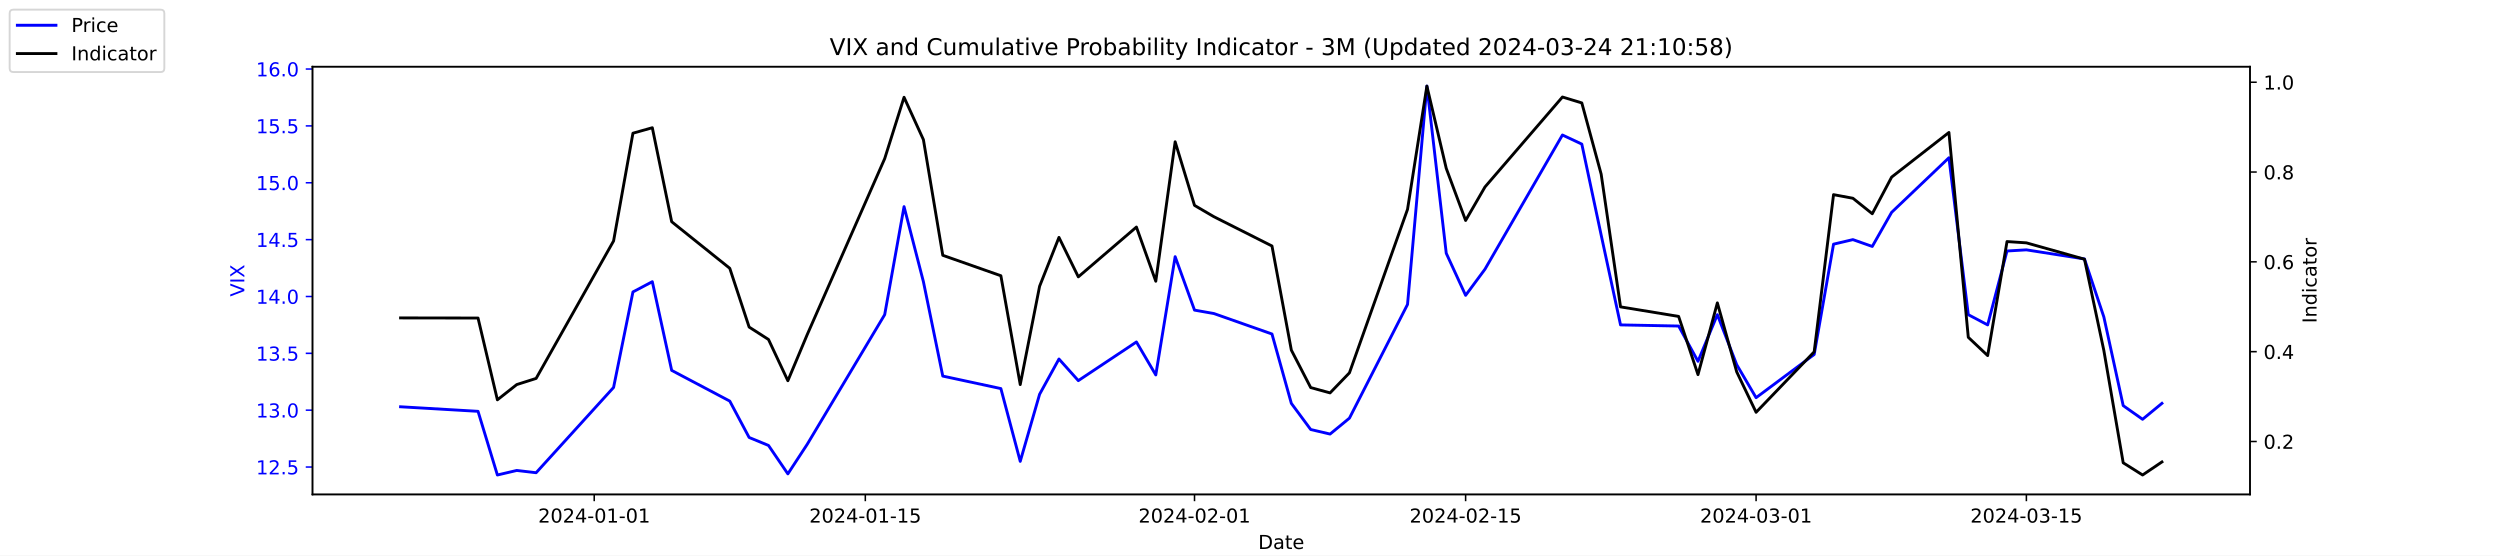
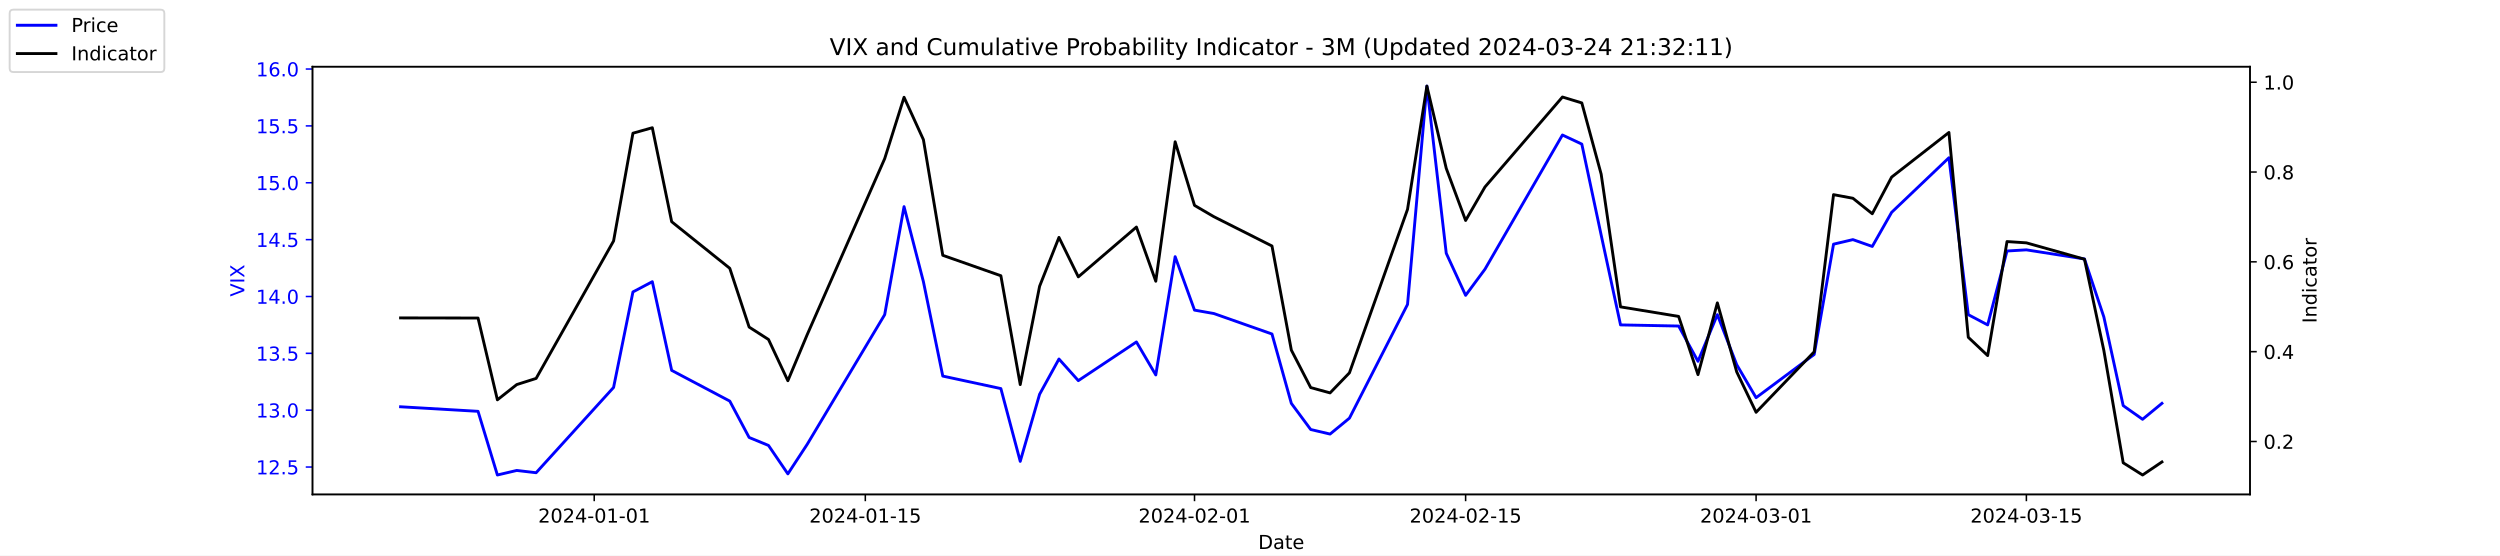
<svg xmlns="http://www.w3.org/2000/svg" xmlns:xlink="http://www.w3.org/1999/xlink" width="1296pt" height="288pt" viewBox="0 0 1296 288" version="1.1">
  <defs>
    <style type="text/css">*{stroke-linejoin: round; stroke-linecap: butt}</style>
  </defs>
  <g id="figure_1">
    <g id="patch_1">
      <path d="M 0 288  L 1296 288  L 1296 0  L 0 0  z " style="fill: #ffffff" />
    </g>
    <g id="axes_1">
      <g id="patch_2">
        <path d="M 162 256.32  L 1166.4 256.32  L 1166.4 34.56  L 162 34.56  z " style="fill: #ffffff" />
      </g>
      <g id="matplotlib.axis_1">
        <g id="xtick_1">
          <g id="line2d_1">
            <defs>
-               <path id="md6ff05d2e2" d="M 0 0  L 0 3.5  " style="stroke: #000000; stroke-width: 0.8" />
+               <path id="me3d86a2607" d="M 0 0  L 0 3.5  " style="stroke: #000000; stroke-width: 0.8" />
            </defs>
            <g>
-               <use xlink:href="#md6ff05d2e2" x="308.04" y="256.32" style="stroke: #000000; stroke-width: 0.8" />
+               <use xlink:href="#me3d86a2607" x="308.04" y="256.32" style="stroke: #000000; stroke-width: 0.8" />
            </g>
          </g>
          <g id="text_1">
            <g transform="translate(278.9824 270.9184) scale(0.1 -0.1)">
              <defs>
                <path id="DejaVuSans-32" d="M 1228 531  L 3431 531  L 3431 0  L 469 0  L 469 531  Q 828 903 1448 1529  Q 2069 2156 2228 2338  Q 2531 2678 2651 2914  Q 2772 3150 2772 3378  Q 2772 3750 2511 3984  Q 2250 4219 1831 4219  Q 1534 4219 1204 4116  Q 875 4013 500 3803  L 500 4441  Q 881 4594 1212 4672  Q 1544 4750 1819 4750  Q 2544 4750 2975 4387  Q 3406 4025 3406 3419  Q 3406 3131 3298 2873  Q 3191 2616 2906 2266  Q 2828 2175 2409 1742  Q 1991 1309 1228 531  z " transform="scale(0.015625)" />
                <path id="DejaVuSans-30" d="M 2034 4250  Q 1547 4250 1301 3770  Q 1056 3291 1056 2328  Q 1056 1369 1301 889  Q 1547 409 2034 409  Q 2525 409 2770 889  Q 3016 1369 3016 2328  Q 3016 3291 2770 3770  Q 2525 4250 2034 4250  z M 2034 4750  Q 2819 4750 3233 4129  Q 3647 3509 3647 2328  Q 3647 1150 3233 529  Q 2819 -91 2034 -91  Q 1250 -91 836 529  Q 422 1150 422 2328  Q 422 3509 836 4129  Q 1250 4750 2034 4750  z " transform="scale(0.015625)" />
                <path id="DejaVuSans-34" d="M 2419 4116  L 825 1625  L 2419 1625  L 2419 4116  z M 2253 4666  L 3047 4666  L 3047 1625  L 3713 1625  L 3713 1100  L 3047 1100  L 3047 0  L 2419 0  L 2419 1100  L 313 1100  L 313 1709  L 2253 4666  z " transform="scale(0.015625)" />
                <path id="DejaVuSans-2d" d="M 313 2009  L 1997 2009  L 1997 1497  L 313 1497  L 313 2009  z " transform="scale(0.015625)" />
                <path id="DejaVuSans-31" d="M 794 531  L 1825 531  L 1825 4091  L 703 3866  L 703 4441  L 1819 4666  L 2450 4666  L 2450 531  L 3481 531  L 3481 0  L 794 0  L 794 531  z " transform="scale(0.015625)" />
              </defs>
              <use xlink:href="#DejaVuSans-32" />
              <use xlink:href="#DejaVuSans-30" x="63.623" />
              <use xlink:href="#DejaVuSans-32" x="127.246" />
              <use xlink:href="#DejaVuSans-34" x="190.869" />
              <use xlink:href="#DejaVuSans-2d" x="254.492" />
              <use xlink:href="#DejaVuSans-30" x="290.576" />
              <use xlink:href="#DejaVuSans-31" x="354.199" />
              <use xlink:href="#DejaVuSans-2d" x="417.822" />
              <use xlink:href="#DejaVuSans-30" x="453.906" />
              <use xlink:href="#DejaVuSans-31" x="517.529" />
            </g>
          </g>
        </g>
        <g id="xtick_2">
          <g id="line2d_2">
            <g>
-               <use xlink:href="#md6ff05d2e2" x="448.58" y="256.32" style="stroke: #000000; stroke-width: 0.8" />
+               <use xlink:href="#me3d86a2607" x="448.58" y="256.32" style="stroke: #000000; stroke-width: 0.8" />
            </g>
          </g>
          <g id="text_2">
            <g transform="translate(419.5222 270.9184) scale(0.1 -0.1)">
              <defs>
                <path id="DejaVuSans-35" d="M 691 4666  L 3169 4666  L 3169 4134  L 1269 4134  L 1269 2991  Q 1406 3038 1543 3061  Q 1681 3084 1819 3084  Q 2600 3084 3056 2656  Q 3513 2228 3513 1497  Q 3513 744 3044 326  Q 2575 -91 1722 -91  Q 1428 -91 1123 -41  Q 819 9 494 109  L 494 744  Q 775 591 1075 516  Q 1375 441 1709 441  Q 2250 441 2565 725  Q 2881 1009 2881 1497  Q 2881 1984 2565 2268  Q 2250 2553 1709 2553  Q 1456 2553 1204 2497  Q 953 2441 691 2322  L 691 4666  z " transform="scale(0.015625)" />
              </defs>
              <use xlink:href="#DejaVuSans-32" />
              <use xlink:href="#DejaVuSans-30" x="63.623" />
              <use xlink:href="#DejaVuSans-32" x="127.246" />
              <use xlink:href="#DejaVuSans-34" x="190.869" />
              <use xlink:href="#DejaVuSans-2d" x="254.492" />
              <use xlink:href="#DejaVuSans-30" x="290.576" />
              <use xlink:href="#DejaVuSans-31" x="354.199" />
              <use xlink:href="#DejaVuSans-2d" x="417.822" />
              <use xlink:href="#DejaVuSans-31" x="453.906" />
              <use xlink:href="#DejaVuSans-35" x="517.529" />
            </g>
          </g>
        </g>
        <g id="xtick_3">
          <g id="line2d_3">
            <g>
-               <use xlink:href="#md6ff05d2e2" x="619.236" y="256.32" style="stroke: #000000; stroke-width: 0.8" />
+               <use xlink:href="#me3d86a2607" x="619.236" y="256.32" style="stroke: #000000; stroke-width: 0.8" />
            </g>
          </g>
          <g id="text_3">
            <g transform="translate(590.1778 270.9184) scale(0.1 -0.1)">
              <use xlink:href="#DejaVuSans-32" />
              <use xlink:href="#DejaVuSans-30" x="63.623" />
              <use xlink:href="#DejaVuSans-32" x="127.246" />
              <use xlink:href="#DejaVuSans-34" x="190.869" />
              <use xlink:href="#DejaVuSans-2d" x="254.492" />
              <use xlink:href="#DejaVuSans-30" x="290.576" />
              <use xlink:href="#DejaVuSans-32" x="354.199" />
              <use xlink:href="#DejaVuSans-2d" x="417.822" />
              <use xlink:href="#DejaVuSans-30" x="453.906" />
              <use xlink:href="#DejaVuSans-31" x="517.529" />
            </g>
          </g>
        </g>
        <g id="xtick_4">
          <g id="line2d_4">
            <g>
-               <use xlink:href="#md6ff05d2e2" x="759.775" y="256.32" style="stroke: #000000; stroke-width: 0.8" />
+               <use xlink:href="#me3d86a2607" x="759.775" y="256.32" style="stroke: #000000; stroke-width: 0.8" />
            </g>
          </g>
          <g id="text_4">
            <g transform="translate(730.7177 270.9184) scale(0.1 -0.1)">
              <use xlink:href="#DejaVuSans-32" />
              <use xlink:href="#DejaVuSans-30" x="63.623" />
              <use xlink:href="#DejaVuSans-32" x="127.246" />
              <use xlink:href="#DejaVuSans-34" x="190.869" />
              <use xlink:href="#DejaVuSans-2d" x="254.492" />
              <use xlink:href="#DejaVuSans-30" x="290.576" />
              <use xlink:href="#DejaVuSans-32" x="354.199" />
              <use xlink:href="#DejaVuSans-2d" x="417.822" />
              <use xlink:href="#DejaVuSans-31" x="453.906" />
              <use xlink:href="#DejaVuSans-35" x="517.529" />
            </g>
          </g>
        </g>
        <g id="xtick_5">
          <g id="line2d_5">
            <g>
-               <use xlink:href="#md6ff05d2e2" x="910.354" y="256.32" style="stroke: #000000; stroke-width: 0.8" />
+               <use xlink:href="#me3d86a2607" x="910.354" y="256.32" style="stroke: #000000; stroke-width: 0.8" />
            </g>
          </g>
          <g id="text_5">
            <g transform="translate(881.2961 270.9184) scale(0.1 -0.1)">
              <defs>
                <path id="DejaVuSans-33" d="M 2597 2516  Q 3050 2419 3304 2112  Q 3559 1806 3559 1356  Q 3559 666 3084 287  Q 2609 -91 1734 -91  Q 1441 -91 1130 -33  Q 819 25 488 141  L 488 750  Q 750 597 1062 519  Q 1375 441 1716 441  Q 2309 441 2620 675  Q 2931 909 2931 1356  Q 2931 1769 2642 2001  Q 2353 2234 1838 2234  L 1294 2234  L 1294 2753  L 1863 2753  Q 2328 2753 2575 2939  Q 2822 3125 2822 3475  Q 2822 3834 2567 4026  Q 2313 4219 1838 4219  Q 1578 4219 1281 4162  Q 984 4106 628 3988  L 628 4550  Q 988 4650 1302 4700  Q 1616 4750 1894 4750  Q 2613 4750 3031 4423  Q 3450 4097 3450 3541  Q 3450 3153 3228 2886  Q 3006 2619 2597 2516  z " transform="scale(0.015625)" />
              </defs>
              <use xlink:href="#DejaVuSans-32" />
              <use xlink:href="#DejaVuSans-30" x="63.623" />
              <use xlink:href="#DejaVuSans-32" x="127.246" />
              <use xlink:href="#DejaVuSans-34" x="190.869" />
              <use xlink:href="#DejaVuSans-2d" x="254.492" />
              <use xlink:href="#DejaVuSans-30" x="290.576" />
              <use xlink:href="#DejaVuSans-33" x="354.199" />
              <use xlink:href="#DejaVuSans-2d" x="417.822" />
              <use xlink:href="#DejaVuSans-30" x="453.906" />
              <use xlink:href="#DejaVuSans-31" x="517.529" />
            </g>
          </g>
        </g>
        <g id="xtick_6">
          <g id="line2d_6">
            <g>
-               <use xlink:href="#md6ff05d2e2" x="1050.476" y="256.32" style="stroke: #000000; stroke-width: 0.8" />
+               <use xlink:href="#me3d86a2607" x="1050.476" y="256.32" style="stroke: #000000; stroke-width: 0.8" />
            </g>
          </g>
          <g id="text_6">
            <g transform="translate(1021.418 270.9184) scale(0.1 -0.1)">
              <use xlink:href="#DejaVuSans-32" />
              <use xlink:href="#DejaVuSans-30" x="63.623" />
              <use xlink:href="#DejaVuSans-32" x="127.246" />
              <use xlink:href="#DejaVuSans-34" x="190.869" />
              <use xlink:href="#DejaVuSans-2d" x="254.492" />
              <use xlink:href="#DejaVuSans-30" x="290.576" />
              <use xlink:href="#DejaVuSans-33" x="354.199" />
              <use xlink:href="#DejaVuSans-2d" x="417.822" />
              <use xlink:href="#DejaVuSans-31" x="453.906" />
              <use xlink:href="#DejaVuSans-35" x="517.529" />
            </g>
          </g>
        </g>
        <g id="text_7">
          <g transform="translate(652.2492 284.5966) scale(0.1 -0.1)">
            <defs>
              <path id="DejaVuSans-44" d="M 1259 4147  L 1259 519  L 2022 519  Q 2988 519 3436 956  Q 3884 1394 3884 2338  Q 3884 3275 3436 3711  Q 2988 4147 2022 4147  L 1259 4147  z M 628 4666  L 1925 4666  Q 3281 4666 3915 4102  Q 4550 3538 4550 2338  Q 4550 1131 3912 565  Q 3275 0 1925 0  L 628 0  L 628 4666  z " transform="scale(0.015625)" />
              <path id="DejaVuSans-61" d="M 2194 1759  Q 1497 1759 1228 1600  Q 959 1441 959 1056  Q 959 750 1161 570  Q 1363 391 1709 391  Q 2188 391 2477 730  Q 2766 1069 2766 1631  L 2766 1759  L 2194 1759  z M 3341 1997  L 3341 0  L 2766 0  L 2766 531  Q 2569 213 2275 61  Q 1981 -91 1556 -91  Q 1019 -91 701 211  Q 384 513 384 1019  Q 384 1609 779 1909  Q 1175 2209 1959 2209  L 2766 2209  L 2766 2266  Q 2766 2663 2505 2880  Q 2244 3097 1772 3097  Q 1472 3097 1187 3025  Q 903 2953 641 2809  L 641 3341  Q 956 3463 1253 3523  Q 1550 3584 1831 3584  Q 2591 3584 2966 3190  Q 3341 2797 3341 1997  z " transform="scale(0.015625)" />
              <path id="DejaVuSans-74" d="M 1172 4494  L 1172 3500  L 2356 3500  L 2356 3053  L 1172 3053  L 1172 1153  Q 1172 725 1289 603  Q 1406 481 1766 481  L 2356 481  L 2356 0  L 1766 0  Q 1100 0 847 248  Q 594 497 594 1153  L 594 3053  L 172 3053  L 172 3500  L 594 3500  L 594 4494  L 1172 4494  z " transform="scale(0.015625)" />
              <path id="DejaVuSans-65" d="M 3597 1894  L 3597 1613  L 953 1613  Q 991 1019 1311 708  Q 1631 397 2203 397  Q 2534 397 2845 478  Q 3156 559 3463 722  L 3463 178  Q 3153 47 2828 -22  Q 2503 -91 2169 -91  Q 1331 -91 842 396  Q 353 884 353 1716  Q 353 2575 817 3079  Q 1281 3584 2069 3584  Q 2775 3584 3186 3129  Q 3597 2675 3597 1894  z M 3022 2063  Q 3016 2534 2758 2815  Q 2500 3097 2075 3097  Q 1594 3097 1305 2825  Q 1016 2553 972 2059  L 3022 2063  z " transform="scale(0.015625)" />
            </defs>
            <use xlink:href="#DejaVuSans-44" />
            <use xlink:href="#DejaVuSans-61" x="77.002" />
            <use xlink:href="#DejaVuSans-74" x="138.281" />
            <use xlink:href="#DejaVuSans-65" x="177.49" />
          </g>
        </g>
      </g>
      <g id="matplotlib.axis_2">
        <g id="ytick_1">
          <g id="line2d_7">
            <defs>
-               <path id="m7135b5ac21" d="M 0 0  L -3.5 0  " style="stroke: #0000ff; stroke-width: 0.8" />
+               <path id="mee2f3abed1" d="M 0 0  L -3.5 0  " style="stroke: #0000ff; stroke-width: 0.8" />
            </defs>
            <g>
-               <use xlink:href="#m7135b5ac21" x="162" y="242.114" style="fill: #0000ff; stroke: #0000ff; stroke-width: 0.8" />
+               <use xlink:href="#mee2f3abed1" x="162" y="242.114" style="fill: #0000ff; stroke: #0000ff; stroke-width: 0.8" />
            </g>
          </g>
          <g id="text_8">
            <g style="fill: #0000ff" transform="translate(132.7344 245.9129) scale(0.1 -0.1)">
              <defs>
                <path id="DejaVuSans-2e" d="M 684 794  L 1344 794  L 1344 0  L 684 0  L 684 794  z " transform="scale(0.015625)" />
              </defs>
              <use xlink:href="#DejaVuSans-31" />
              <use xlink:href="#DejaVuSans-32" x="63.623" />
              <use xlink:href="#DejaVuSans-2e" x="127.246" />
              <use xlink:href="#DejaVuSans-35" x="159.033" />
            </g>
          </g>
        </g>
        <g id="ytick_2">
          <g id="line2d_8">
            <g>
-               <use xlink:href="#m7135b5ac21" x="162" y="212.64" style="fill: #0000ff; stroke: #0000ff; stroke-width: 0.8" />
+               <use xlink:href="#mee2f3abed1" x="162" y="212.64" style="fill: #0000ff; stroke: #0000ff; stroke-width: 0.8" />
            </g>
          </g>
          <g id="text_9">
            <g style="fill: #0000ff" transform="translate(132.7344 216.4392) scale(0.1 -0.1)">
              <use xlink:href="#DejaVuSans-31" />
              <use xlink:href="#DejaVuSans-33" x="63.623" />
              <use xlink:href="#DejaVuSans-2e" x="127.246" />
              <use xlink:href="#DejaVuSans-30" x="159.033" />
            </g>
          </g>
        </g>
        <g id="ytick_3">
          <g id="line2d_9">
            <g>
-               <use xlink:href="#m7135b5ac21" x="162" y="183.166" style="fill: #0000ff; stroke: #0000ff; stroke-width: 0.8" />
+               <use xlink:href="#mee2f3abed1" x="162" y="183.166" style="fill: #0000ff; stroke: #0000ff; stroke-width: 0.8" />
            </g>
          </g>
          <g id="text_10">
            <g style="fill: #0000ff" transform="translate(132.7344 186.9656) scale(0.1 -0.1)">
              <use xlink:href="#DejaVuSans-31" />
              <use xlink:href="#DejaVuSans-33" x="63.623" />
              <use xlink:href="#DejaVuSans-2e" x="127.246" />
              <use xlink:href="#DejaVuSans-35" x="159.033" />
            </g>
          </g>
        </g>
        <g id="ytick_4">
          <g id="line2d_10">
            <g>
-               <use xlink:href="#m7135b5ac21" x="162" y="153.693" style="fill: #0000ff; stroke: #0000ff; stroke-width: 0.8" />
+               <use xlink:href="#mee2f3abed1" x="162" y="153.693" style="fill: #0000ff; stroke: #0000ff; stroke-width: 0.8" />
            </g>
          </g>
          <g id="text_11">
            <g style="fill: #0000ff" transform="translate(132.7344 157.4919) scale(0.1 -0.1)">
              <use xlink:href="#DejaVuSans-31" />
              <use xlink:href="#DejaVuSans-34" x="63.623" />
              <use xlink:href="#DejaVuSans-2e" x="127.246" />
              <use xlink:href="#DejaVuSans-30" x="159.033" />
            </g>
          </g>
        </g>
        <g id="ytick_5">
          <g id="line2d_11">
            <g>
-               <use xlink:href="#m7135b5ac21" x="162" y="124.219" style="fill: #0000ff; stroke: #0000ff; stroke-width: 0.8" />
+               <use xlink:href="#mee2f3abed1" x="162" y="124.219" style="fill: #0000ff; stroke: #0000ff; stroke-width: 0.8" />
            </g>
          </g>
          <g id="text_12">
            <g style="fill: #0000ff" transform="translate(132.7344 128.0182) scale(0.1 -0.1)">
              <use xlink:href="#DejaVuSans-31" />
              <use xlink:href="#DejaVuSans-34" x="63.623" />
              <use xlink:href="#DejaVuSans-2e" x="127.246" />
              <use xlink:href="#DejaVuSans-35" x="159.033" />
            </g>
          </g>
        </g>
        <g id="ytick_6">
          <g id="line2d_12">
            <g>
-               <use xlink:href="#m7135b5ac21" x="162" y="94.745" style="fill: #0000ff; stroke: #0000ff; stroke-width: 0.8" />
+               <use xlink:href="#mee2f3abed1" x="162" y="94.745" style="fill: #0000ff; stroke: #0000ff; stroke-width: 0.8" />
            </g>
          </g>
          <g id="text_13">
            <g style="fill: #0000ff" transform="translate(132.7344 98.5445) scale(0.1 -0.1)">
              <use xlink:href="#DejaVuSans-31" />
              <use xlink:href="#DejaVuSans-35" x="63.623" />
              <use xlink:href="#DejaVuSans-2e" x="127.246" />
              <use xlink:href="#DejaVuSans-30" x="159.033" />
            </g>
          </g>
        </g>
        <g id="ytick_7">
          <g id="line2d_13">
            <g>
-               <use xlink:href="#m7135b5ac21" x="162" y="65.272" style="fill: #0000ff; stroke: #0000ff; stroke-width: 0.8" />
+               <use xlink:href="#mee2f3abed1" x="162" y="65.272" style="fill: #0000ff; stroke: #0000ff; stroke-width: 0.8" />
            </g>
          </g>
          <g id="text_14">
            <g style="fill: #0000ff" transform="translate(132.7344 69.07082) scale(0.1 -0.1)">
              <use xlink:href="#DejaVuSans-31" />
              <use xlink:href="#DejaVuSans-35" x="63.623" />
              <use xlink:href="#DejaVuSans-2e" x="127.246" />
              <use xlink:href="#DejaVuSans-35" x="159.033" />
            </g>
          </g>
        </g>
        <g id="ytick_8">
          <g id="line2d_14">
            <g>
-               <use xlink:href="#m7135b5ac21" x="162" y="35.798" style="fill: #0000ff; stroke: #0000ff; stroke-width: 0.8" />
+               <use xlink:href="#mee2f3abed1" x="162" y="35.798" style="fill: #0000ff; stroke: #0000ff; stroke-width: 0.8" />
            </g>
          </g>
          <g id="text_15">
            <g style="fill: #0000ff" transform="translate(132.7344 39.59714) scale(0.1 -0.1)">
              <defs>
                <path id="DejaVuSans-36" d="M 2113 2584  Q 1688 2584 1439 2293  Q 1191 2003 1191 1497  Q 1191 994 1439 701  Q 1688 409 2113 409  Q 2538 409 2786 701  Q 3034 994 3034 1497  Q 3034 2003 2786 2293  Q 2538 2584 2113 2584  z M 3366 4563  L 3366 3988  Q 3128 4100 2886 4159  Q 2644 4219 2406 4219  Q 1781 4219 1451 3797  Q 1122 3375 1075 2522  Q 1259 2794 1537 2939  Q 1816 3084 2150 3084  Q 2853 3084 3261 2657  Q 3669 2231 3669 1497  Q 3669 778 3244 343  Q 2819 -91 2113 -91  Q 1303 -91 875 529  Q 447 1150 447 2328  Q 447 3434 972 4092  Q 1497 4750 2381 4750  Q 2619 4750 2861 4703  Q 3103 4656 3366 4563  z " transform="scale(0.015625)" />
              </defs>
              <use xlink:href="#DejaVuSans-31" />
              <use xlink:href="#DejaVuSans-36" x="63.623" />
              <use xlink:href="#DejaVuSans-2e" x="127.246" />
              <use xlink:href="#DejaVuSans-30" x="159.033" />
            </g>
          </g>
        </g>
        <g id="text_16">
          <g style="fill: #0000ff" transform="translate(126.6547 153.7603) rotate(-90) scale(0.1 -0.1)">
            <defs>
              <path id="DejaVuSans-56" d="M 1831 0  L 50 4666  L 709 4666  L 2188 738  L 3669 4666  L 4325 4666  L 2547 0  L 1831 0  z " transform="scale(0.015625)" />
              <path id="DejaVuSans-49" d="M 628 4666  L 1259 4666  L 1259 0  L 628 0  L 628 4666  z " transform="scale(0.015625)" />
              <path id="DejaVuSans-58" d="M 403 4666  L 1081 4666  L 2241 2931  L 3406 4666  L 4084 4666  L 2584 2425  L 4184 0  L 3506 0  L 2194 1984  L 872 0  L 191 0  L 1856 2491  L 403 4666  z " transform="scale(0.015625)" />
            </defs>
            <use xlink:href="#DejaVuSans-56" />
            <use xlink:href="#DejaVuSans-49" x="68.408" />
            <use xlink:href="#DejaVuSans-58" x="97.9" />
          </g>
        </g>
      </g>
      <g id="line2d_15">
-         <path d="M 207.655 210.872  L 247.809 213.23  L 257.847 246.24  L 267.886 243.882  L 277.924 245.061  L 318.079 200.851  L 328.117 151.335  L 338.156 146.029  L 348.194 192.008  L 378.31 207.924  L 388.349 226.787  L 398.387 230.914  L 408.426 245.651  L 418.464 230.324  L 458.619 163.124  L 468.657 107.124  L 478.696 146.029  L 488.734 194.956  L 518.85 201.44  L 528.889 239.166  L 538.927 204.387  L 548.966 186.114  L 559.004 197.314  L 589.12 177.272  L 599.158 194.366  L 609.197 133.061  L 619.236 160.766  L 629.274 162.535  L 659.39 173.145  L 669.428 209.103  L 679.467 222.661  L 689.506 225.019  L 699.544 216.766  L 729.66 157.819  L 739.698 44.64  L 749.737 131.293  L 759.775 153.103  L 769.814 139.545  L 809.968 69.987  L 820.007 74.703  L 830.045 121.861  L 840.084 168.429  L 870.2 169.019  L 880.238 187.293  L 890.277 163.124  L 900.315 189.061  L 910.354 206.156  L 940.47 183.756  L 950.508 126.577  L 960.547 124.219  L 970.585 127.756  L 980.624 110.072  L 1010.321 81.777  L 1020.36 163.124  L 1030.398 168.429  L 1040.437 130.114  L 1050.476 129.524  L 1080.591 134.24  L 1090.63 164.303  L 1100.668 210.282  L 1110.707 217.356  L 1120.745 209.103  " clip-path="url(#p1167a311b6)" style="fill: none; stroke: #0000ff; stroke-width: 1.5; stroke-linecap: square" />
+         <path d="M 207.655 210.872  L 247.809 213.23  L 257.847 246.24  L 267.886 243.882  L 277.924 245.061  L 318.079 200.851  L 328.117 151.335  L 338.156 146.029  L 348.194 192.008  L 378.31 207.924  L 388.349 226.787  L 398.387 230.914  L 408.426 245.651  L 418.464 230.324  L 458.619 163.124  L 468.657 107.124  L 478.696 146.029  L 488.734 194.956  L 518.85 201.44  L 528.889 239.166  L 538.927 204.387  L 548.966 186.114  L 559.004 197.314  L 589.12 177.272  L 599.158 194.366  L 609.197 133.061  L 619.236 160.766  L 629.274 162.535  L 659.39 173.145  L 669.428 209.103  L 679.467 222.661  L 689.506 225.019  L 699.544 216.766  L 729.66 157.819  L 739.698 44.64  L 749.737 131.293  L 759.775 153.103  L 769.814 139.545  L 809.968 69.987  L 820.007 74.703  L 830.045 121.861  L 840.084 168.429  L 870.2 169.019  L 880.238 187.293  L 890.277 163.124  L 900.315 189.061  L 910.354 206.156  L 940.47 183.756  L 950.508 126.577  L 960.547 124.219  L 970.585 127.756  L 980.624 110.072  L 1010.321 81.777  L 1020.36 163.124  L 1030.398 168.429  L 1040.437 130.114  L 1050.476 129.524  L 1080.591 134.24  L 1090.63 164.303  L 1100.668 210.282  L 1110.707 217.356  L 1120.745 209.103  " clip-path="url(#p6539d99818)" style="fill: none; stroke: #0000ff; stroke-width: 1.5; stroke-linecap: square" />
      </g>
      <g id="patch_3">
        <path d="M 162 256.32  L 162 34.56  " style="fill: none; stroke: #000000; stroke-width: 0.8; stroke-linejoin: miter; stroke-linecap: square" />
      </g>
      <g id="patch_4">
        <path d="M 1166.4 256.32  L 1166.4 34.56  " style="fill: none; stroke: #000000; stroke-width: 0.8; stroke-linejoin: miter; stroke-linecap: square" />
      </g>
      <g id="patch_5">
        <path d="M 162 256.32  L 1166.4 256.32  " style="fill: none; stroke: #000000; stroke-width: 0.8; stroke-linejoin: miter; stroke-linecap: square" />
      </g>
      <g id="patch_6">
        <path d="M 162 34.56  L 1166.4 34.56  " style="fill: none; stroke: #000000; stroke-width: 0.8; stroke-linejoin: miter; stroke-linecap: square" />
      </g>
    </g>
    <g id="axes_2">
      <g id="matplotlib.axis_3">
        <g id="ytick_9">
          <g id="line2d_16">
            <defs>
-               <path id="m131d493ad6" d="M 0 0  L 3.5 0  " style="stroke: #000000; stroke-width: 0.8" />
+               <path id="m6a77dfdd2a" d="M 0 0  L 3.5 0  " style="stroke: #000000; stroke-width: 0.8" />
            </defs>
            <g>
-               <use xlink:href="#m131d493ad6" x="1166.4" y="228.861" style="stroke: #000000; stroke-width: 0.8" />
+               <use xlink:href="#m6a77dfdd2a" x="1166.4" y="228.861" style="stroke: #000000; stroke-width: 0.8" />
            </g>
          </g>
          <g id="text_17">
            <g transform="translate(1173.4 232.6604) scale(0.1 -0.1)">
              <use xlink:href="#DejaVuSans-30" />
              <use xlink:href="#DejaVuSans-2e" x="63.623" />
              <use xlink:href="#DejaVuSans-32" x="95.41" />
            </g>
          </g>
        </g>
        <g id="ytick_10">
          <g id="line2d_17">
            <g>
-               <use xlink:href="#m131d493ad6" x="1166.4" y="182.303" style="stroke: #000000; stroke-width: 0.8" />
+               <use xlink:href="#m6a77dfdd2a" x="1166.4" y="182.303" style="stroke: #000000; stroke-width: 0.8" />
            </g>
          </g>
          <g id="text_18">
            <g transform="translate(1173.4 186.1018) scale(0.1 -0.1)">
              <use xlink:href="#DejaVuSans-30" />
              <use xlink:href="#DejaVuSans-2e" x="63.623" />
              <use xlink:href="#DejaVuSans-34" x="95.41" />
            </g>
          </g>
        </g>
        <g id="ytick_11">
          <g id="line2d_18">
            <g>
-               <use xlink:href="#m131d493ad6" x="1166.4" y="135.744" style="stroke: #000000; stroke-width: 0.8" />
+               <use xlink:href="#m6a77dfdd2a" x="1166.4" y="135.744" style="stroke: #000000; stroke-width: 0.8" />
            </g>
          </g>
          <g id="text_19">
            <g transform="translate(1173.4 139.5431) scale(0.1 -0.1)">
              <use xlink:href="#DejaVuSans-30" />
              <use xlink:href="#DejaVuSans-2e" x="63.623" />
              <use xlink:href="#DejaVuSans-36" x="95.41" />
            </g>
          </g>
        </g>
        <g id="ytick_12">
          <g id="line2d_19">
            <g>
-               <use xlink:href="#m131d493ad6" x="1166.4" y="89.185" style="stroke: #000000; stroke-width: 0.8" />
+               <use xlink:href="#m6a77dfdd2a" x="1166.4" y="89.185" style="stroke: #000000; stroke-width: 0.8" />
            </g>
          </g>
          <g id="text_20">
            <g transform="translate(1173.4 92.98443) scale(0.1 -0.1)">
              <defs>
                <path id="DejaVuSans-38" d="M 2034 2216  Q 1584 2216 1326 1975  Q 1069 1734 1069 1313  Q 1069 891 1326 650  Q 1584 409 2034 409  Q 2484 409 2743 651  Q 3003 894 3003 1313  Q 3003 1734 2745 1975  Q 2488 2216 2034 2216  z M 1403 2484  Q 997 2584 770 2862  Q 544 3141 544 3541  Q 544 4100 942 4425  Q 1341 4750 2034 4750  Q 2731 4750 3128 4425  Q 3525 4100 3525 3541  Q 3525 3141 3298 2862  Q 3072 2584 2669 2484  Q 3125 2378 3379 2068  Q 3634 1759 3634 1313  Q 3634 634 3220 271  Q 2806 -91 2034 -91  Q 1263 -91 848 271  Q 434 634 434 1313  Q 434 1759 690 2068  Q 947 2378 1403 2484  z M 1172 3481  Q 1172 3119 1398 2916  Q 1625 2713 2034 2713  Q 2441 2713 2670 2916  Q 2900 3119 2900 3481  Q 2900 3844 2670 4047  Q 2441 4250 2034 4250  Q 1625 4250 1398 4047  Q 1172 3844 1172 3481  z " transform="scale(0.015625)" />
              </defs>
              <use xlink:href="#DejaVuSans-30" />
              <use xlink:href="#DejaVuSans-2e" x="63.623" />
              <use xlink:href="#DejaVuSans-38" x="95.41" />
            </g>
          </g>
        </g>
        <g id="ytick_13">
          <g id="line2d_20">
            <g>
-               <use xlink:href="#m131d493ad6" x="1166.4" y="42.627" style="stroke: #000000; stroke-width: 0.8" />
+               <use xlink:href="#m6a77dfdd2a" x="1166.4" y="42.627" style="stroke: #000000; stroke-width: 0.8" />
            </g>
          </g>
          <g id="text_21">
            <g transform="translate(1173.4 46.42577) scale(0.1 -0.1)">
              <use xlink:href="#DejaVuSans-31" />
              <use xlink:href="#DejaVuSans-2e" x="63.623" />
              <use xlink:href="#DejaVuSans-30" x="95.41" />
            </g>
          </g>
        </g>
        <g id="text_22">
          <g transform="translate(1200.902 167.5353) rotate(-90) scale(0.1 -0.1)">
            <defs>
              <path id="DejaVuSans-6e" d="M 3513 2113  L 3513 0  L 2938 0  L 2938 2094  Q 2938 2591 2744 2837  Q 2550 3084 2163 3084  Q 1697 3084 1428 2787  Q 1159 2491 1159 1978  L 1159 0  L 581 0  L 581 3500  L 1159 3500  L 1159 2956  Q 1366 3272 1645 3428  Q 1925 3584 2291 3584  Q 2894 3584 3203 3211  Q 3513 2838 3513 2113  z " transform="scale(0.015625)" />
              <path id="DejaVuSans-64" d="M 2906 2969  L 2906 4863  L 3481 4863  L 3481 0  L 2906 0  L 2906 525  Q 2725 213 2448 61  Q 2172 -91 1784 -91  Q 1150 -91 751 415  Q 353 922 353 1747  Q 353 2572 751 3078  Q 1150 3584 1784 3584  Q 2172 3584 2448 3432  Q 2725 3281 2906 2969  z M 947 1747  Q 947 1113 1208 752  Q 1469 391 1925 391  Q 2381 391 2643 752  Q 2906 1113 2906 1747  Q 2906 2381 2643 2742  Q 2381 3103 1925 3103  Q 1469 3103 1208 2742  Q 947 2381 947 1747  z " transform="scale(0.015625)" />
              <path id="DejaVuSans-69" d="M 603 3500  L 1178 3500  L 1178 0  L 603 0  L 603 3500  z M 603 4863  L 1178 4863  L 1178 4134  L 603 4134  L 603 4863  z " transform="scale(0.015625)" />
              <path id="DejaVuSans-63" d="M 3122 3366  L 3122 2828  Q 2878 2963 2633 3030  Q 2388 3097 2138 3097  Q 1578 3097 1268 2742  Q 959 2388 959 1747  Q 959 1106 1268 751  Q 1578 397 2138 397  Q 2388 397 2633 464  Q 2878 531 3122 666  L 3122 134  Q 2881 22 2623 -34  Q 2366 -91 2075 -91  Q 1284 -91 818 406  Q 353 903 353 1747  Q 353 2603 823 3093  Q 1294 3584 2113 3584  Q 2378 3584 2631 3529  Q 2884 3475 3122 3366  z " transform="scale(0.015625)" />
              <path id="DejaVuSans-6f" d="M 1959 3097  Q 1497 3097 1228 2736  Q 959 2375 959 1747  Q 959 1119 1226 758  Q 1494 397 1959 397  Q 2419 397 2687 759  Q 2956 1122 2956 1747  Q 2956 2369 2687 2733  Q 2419 3097 1959 3097  z M 1959 3584  Q 2709 3584 3137 3096  Q 3566 2609 3566 1747  Q 3566 888 3137 398  Q 2709 -91 1959 -91  Q 1206 -91 779 398  Q 353 888 353 1747  Q 353 2609 779 3096  Q 1206 3584 1959 3584  z " transform="scale(0.015625)" />
              <path id="DejaVuSans-72" d="M 2631 2963  Q 2534 3019 2420 3045  Q 2306 3072 2169 3072  Q 1681 3072 1420 2755  Q 1159 2438 1159 1844  L 1159 0  L 581 0  L 581 3500  L 1159 3500  L 1159 2956  Q 1341 3275 1631 3429  Q 1922 3584 2338 3584  Q 2397 3584 2469 3576  Q 2541 3569 2628 3553  L 2631 2963  z " transform="scale(0.015625)" />
            </defs>
            <use xlink:href="#DejaVuSans-49" />
            <use xlink:href="#DejaVuSans-6e" x="29.492" />
            <use xlink:href="#DejaVuSans-64" x="92.871" />
            <use xlink:href="#DejaVuSans-69" x="156.348" />
            <use xlink:href="#DejaVuSans-63" x="184.131" />
            <use xlink:href="#DejaVuSans-61" x="239.111" />
            <use xlink:href="#DejaVuSans-74" x="300.391" />
            <use xlink:href="#DejaVuSans-6f" x="339.6" />
            <use xlink:href="#DejaVuSans-72" x="400.781" />
          </g>
        </g>
      </g>
      <g id="line2d_21">
-         <path d="M 207.655 164.809  L 247.809 164.871  L 257.847 207.267  L 267.886 199.363  L 277.924 196.174  L 318.079 124.909  L 328.117 69.054  L 338.156 66.216  L 348.194 114.944  L 378.31 139.088  L 388.349 169.556  L 398.387 175.985  L 408.426 197.367  L 418.464 173.453  L 458.619 82.25  L 468.657 50.431  L 478.696 72.403  L 488.734 132.345  L 518.85 142.945  L 528.889 199.363  L 538.927 148.397  L 548.966 123.071  L 559.004 143.524  L 589.12 117.707  L 599.158 145.787  L 609.197 73.504  L 619.236 106.471  L 629.274 112.335  L 659.39 127.52  L 669.428 181.495  L 679.467 200.923  L 689.506 203.676  L 699.544 193.281  L 729.66 108.53  L 739.698 44.64  L 749.737 87.294  L 759.775 114.286  L 769.814 96.915  L 809.968 50.293  L 820.007 53.356  L 830.045 90.298  L 840.084 159.085  L 870.2 164.036  L 880.238 194.203  L 890.277 157.012  L 900.315 192.791  L 910.354 213.729  L 940.47 182.391  L 950.508 100.91  L 960.547 102.777  L 970.585 110.806  L 980.624 91.81  L 1010.321 68.668  L 1020.36 174.857  L 1030.398 184.334  L 1040.437 125.227  L 1050.476 125.892  L 1080.591 134.368  L 1090.63 181.671  L 1100.668 239.913  L 1110.707 246.24  L 1120.745 239.472  " clip-path="url(#p1167a311b6)" style="fill: none; stroke: #000000; stroke-width: 1.5; stroke-linecap: square" />
+         <path d="M 207.655 164.809  L 247.809 164.871  L 257.847 207.267  L 267.886 199.363  L 277.924 196.174  L 318.079 124.909  L 328.117 69.054  L 338.156 66.216  L 348.194 114.944  L 378.31 139.088  L 388.349 169.556  L 398.387 175.985  L 408.426 197.367  L 418.464 173.453  L 458.619 82.25  L 468.657 50.431  L 478.696 72.403  L 488.734 132.345  L 518.85 142.945  L 528.889 199.363  L 538.927 148.397  L 548.966 123.071  L 559.004 143.524  L 589.12 117.707  L 599.158 145.787  L 609.197 73.504  L 619.236 106.471  L 629.274 112.335  L 659.39 127.52  L 669.428 181.495  L 679.467 200.923  L 689.506 203.676  L 699.544 193.281  L 729.66 108.53  L 739.698 44.64  L 749.737 87.294  L 759.775 114.286  L 769.814 96.915  L 809.968 50.293  L 820.007 53.356  L 830.045 90.298  L 840.084 159.085  L 870.2 164.036  L 880.238 194.203  L 890.277 157.012  L 900.315 192.791  L 910.354 213.729  L 940.47 182.391  L 950.508 100.91  L 960.547 102.777  L 970.585 110.806  L 980.624 91.81  L 1010.321 68.668  L 1020.36 174.857  L 1030.398 184.334  L 1040.437 125.227  L 1050.476 125.892  L 1080.591 134.368  L 1090.63 181.671  L 1100.668 239.913  L 1110.707 246.24  L 1120.745 239.472  " clip-path="url(#p6539d99818)" style="fill: none; stroke: #000000; stroke-width: 1.5; stroke-linecap: square" />
      </g>
      <g id="patch_7">
        <path d="M 162 256.32  L 162 34.56  " style="fill: none; stroke: #000000; stroke-width: 0.8; stroke-linejoin: miter; stroke-linecap: square" />
      </g>
      <g id="patch_8">
        <path d="M 1166.4 256.32  L 1166.4 34.56  " style="fill: none; stroke: #000000; stroke-width: 0.8; stroke-linejoin: miter; stroke-linecap: square" />
      </g>
      <g id="patch_9">
        <path d="M 162 256.32  L 1166.4 256.32  " style="fill: none; stroke: #000000; stroke-width: 0.8; stroke-linejoin: miter; stroke-linecap: square" />
      </g>
      <g id="patch_10">
        <path d="M 162 34.56  L 1166.4 34.56  " style="fill: none; stroke: #000000; stroke-width: 0.8; stroke-linejoin: miter; stroke-linecap: square" />
      </g>
      <g id="text_23">
        <g transform="translate(430.0941 28.56) scale(0.12 -0.12)">
          <defs>
            <path id="DejaVuSans-20" transform="scale(0.015625)" />
            <path id="DejaVuSans-43" d="M 4122 4306  L 4122 3641  Q 3803 3938 3442 4084  Q 3081 4231 2675 4231  Q 1875 4231 1450 3742  Q 1025 3253 1025 2328  Q 1025 1406 1450 917  Q 1875 428 2675 428  Q 3081 428 3442 575  Q 3803 722 4122 1019  L 4122 359  Q 3791 134 3420 21  Q 3050 -91 2638 -91  Q 1578 -91 968 557  Q 359 1206 359 2328  Q 359 3453 968 4101  Q 1578 4750 2638 4750  Q 3056 4750 3426 4639  Q 3797 4528 4122 4306  z " transform="scale(0.015625)" />
            <path id="DejaVuSans-75" d="M 544 1381  L 544 3500  L 1119 3500  L 1119 1403  Q 1119 906 1312 657  Q 1506 409 1894 409  Q 2359 409 2629 706  Q 2900 1003 2900 1516  L 2900 3500  L 3475 3500  L 3475 0  L 2900 0  L 2900 538  Q 2691 219 2414 64  Q 2138 -91 1772 -91  Q 1169 -91 856 284  Q 544 659 544 1381  z M 1991 3584  L 1991 3584  z " transform="scale(0.015625)" />
            <path id="DejaVuSans-6d" d="M 3328 2828  Q 3544 3216 3844 3400  Q 4144 3584 4550 3584  Q 5097 3584 5394 3201  Q 5691 2819 5691 2113  L 5691 0  L 5113 0  L 5113 2094  Q 5113 2597 4934 2840  Q 4756 3084 4391 3084  Q 3944 3084 3684 2787  Q 3425 2491 3425 1978  L 3425 0  L 2847 0  L 2847 2094  Q 2847 2600 2669 2842  Q 2491 3084 2119 3084  Q 1678 3084 1418 2786  Q 1159 2488 1159 1978  L 1159 0  L 581 0  L 581 3500  L 1159 3500  L 1159 2956  Q 1356 3278 1631 3431  Q 1906 3584 2284 3584  Q 2666 3584 2933 3390  Q 3200 3197 3328 2828  z " transform="scale(0.015625)" />
            <path id="DejaVuSans-6c" d="M 603 4863  L 1178 4863  L 1178 0  L 603 0  L 603 4863  z " transform="scale(0.015625)" />
            <path id="DejaVuSans-76" d="M 191 3500  L 800 3500  L 1894 563  L 2988 3500  L 3597 3500  L 2284 0  L 1503 0  L 191 3500  z " transform="scale(0.015625)" />
            <path id="DejaVuSans-50" d="M 1259 4147  L 1259 2394  L 2053 2394  Q 2494 2394 2734 2622  Q 2975 2850 2975 3272  Q 2975 3691 2734 3919  Q 2494 4147 2053 4147  L 1259 4147  z M 628 4666  L 2053 4666  Q 2838 4666 3239 4311  Q 3641 3956 3641 3272  Q 3641 2581 3239 2228  Q 2838 1875 2053 1875  L 1259 1875  L 1259 0  L 628 0  L 628 4666  z " transform="scale(0.015625)" />
            <path id="DejaVuSans-62" d="M 3116 1747  Q 3116 2381 2855 2742  Q 2594 3103 2138 3103  Q 1681 3103 1420 2742  Q 1159 2381 1159 1747  Q 1159 1113 1420 752  Q 1681 391 2138 391  Q 2594 391 2855 752  Q 3116 1113 3116 1747  z M 1159 2969  Q 1341 3281 1617 3432  Q 1894 3584 2278 3584  Q 2916 3584 3314 3078  Q 3713 2572 3713 1747  Q 3713 922 3314 415  Q 2916 -91 2278 -91  Q 1894 -91 1617 61  Q 1341 213 1159 525  L 1159 0  L 581 0  L 581 4863  L 1159 4863  L 1159 2969  z " transform="scale(0.015625)" />
            <path id="DejaVuSans-79" d="M 2059 -325  Q 1816 -950 1584 -1140  Q 1353 -1331 966 -1331  L 506 -1331  L 506 -850  L 844 -850  Q 1081 -850 1212 -737  Q 1344 -625 1503 -206  L 1606 56  L 191 3500  L 800 3500  L 1894 763  L 2988 3500  L 3597 3500  L 2059 -325  z " transform="scale(0.015625)" />
            <path id="DejaVuSans-4d" d="M 628 4666  L 1569 4666  L 2759 1491  L 3956 4666  L 4897 4666  L 4897 0  L 4281 0  L 4281 4097  L 3078 897  L 2444 897  L 1241 4097  L 1241 0  L 628 0  L 628 4666  z " transform="scale(0.015625)" />
            <path id="DejaVuSans-28" d="M 1984 4856  Q 1566 4138 1362 3434  Q 1159 2731 1159 2009  Q 1159 1288 1364 580  Q 1569 -128 1984 -844  L 1484 -844  Q 1016 -109 783 600  Q 550 1309 550 2009  Q 550 2706 781 3412  Q 1013 4119 1484 4856  L 1984 4856  z " transform="scale(0.015625)" />
            <path id="DejaVuSans-55" d="M 556 4666  L 1191 4666  L 1191 1831  Q 1191 1081 1462 751  Q 1734 422 2344 422  Q 2950 422 3222 751  Q 3494 1081 3494 1831  L 3494 4666  L 4128 4666  L 4128 1753  Q 4128 841 3676 375  Q 3225 -91 2344 -91  Q 1459 -91 1007 375  Q 556 841 556 1753  L 556 4666  z " transform="scale(0.015625)" />
            <path id="DejaVuSans-70" d="M 1159 525  L 1159 -1331  L 581 -1331  L 581 3500  L 1159 3500  L 1159 2969  Q 1341 3281 1617 3432  Q 1894 3584 2278 3584  Q 2916 3584 3314 3078  Q 3713 2572 3713 1747  Q 3713 922 3314 415  Q 2916 -91 2278 -91  Q 1894 -91 1617 61  Q 1341 213 1159 525  z M 3116 1747  Q 3116 2381 2855 2742  Q 2594 3103 2138 3103  Q 1681 3103 1420 2742  Q 1159 2381 1159 1747  Q 1159 1113 1420 752  Q 1681 391 2138 391  Q 2594 391 2855 752  Q 3116 1113 3116 1747  z " transform="scale(0.015625)" />
            <path id="DejaVuSans-3a" d="M 750 794  L 1409 794  L 1409 0  L 750 0  L 750 794  z M 750 3309  L 1409 3309  L 1409 2516  L 750 2516  L 750 3309  z " transform="scale(0.015625)" />
            <path id="DejaVuSans-29" d="M 513 4856  L 1013 4856  Q 1481 4119 1714 3412  Q 1947 2706 1947 2009  Q 1947 1309 1714 600  Q 1481 -109 1013 -844  L 513 -844  Q 928 -128 1133 580  Q 1338 1288 1338 2009  Q 1338 2731 1133 3434  Q 928 4138 513 4856  z " transform="scale(0.015625)" />
          </defs>
          <use xlink:href="#DejaVuSans-56" />
          <use xlink:href="#DejaVuSans-49" x="68.408" />
          <use xlink:href="#DejaVuSans-58" x="97.9" />
          <use xlink:href="#DejaVuSans-20" x="166.406" />
          <use xlink:href="#DejaVuSans-61" x="198.193" />
          <use xlink:href="#DejaVuSans-6e" x="259.473" />
          <use xlink:href="#DejaVuSans-64" x="322.852" />
          <use xlink:href="#DejaVuSans-20" x="386.328" />
          <use xlink:href="#DejaVuSans-43" x="418.115" />
          <use xlink:href="#DejaVuSans-75" x="487.939" />
          <use xlink:href="#DejaVuSans-6d" x="551.318" />
          <use xlink:href="#DejaVuSans-75" x="648.73" />
          <use xlink:href="#DejaVuSans-6c" x="712.109" />
          <use xlink:href="#DejaVuSans-61" x="739.893" />
          <use xlink:href="#DejaVuSans-74" x="801.172" />
          <use xlink:href="#DejaVuSans-69" x="840.381" />
          <use xlink:href="#DejaVuSans-76" x="868.164" />
          <use xlink:href="#DejaVuSans-65" x="927.344" />
          <use xlink:href="#DejaVuSans-20" x="988.867" />
          <use xlink:href="#DejaVuSans-50" x="1020.654" />
          <use xlink:href="#DejaVuSans-72" x="1079.207" />
          <use xlink:href="#DejaVuSans-6f" x="1118.07" />
          <use xlink:href="#DejaVuSans-62" x="1179.252" />
          <use xlink:href="#DejaVuSans-61" x="1242.729" />
          <use xlink:href="#DejaVuSans-62" x="1304.008" />
          <use xlink:href="#DejaVuSans-69" x="1367.484" />
          <use xlink:href="#DejaVuSans-6c" x="1395.268" />
          <use xlink:href="#DejaVuSans-69" x="1423.051" />
          <use xlink:href="#DejaVuSans-74" x="1450.834" />
          <use xlink:href="#DejaVuSans-79" x="1490.043" />
          <use xlink:href="#DejaVuSans-20" x="1549.223" />
          <use xlink:href="#DejaVuSans-49" x="1581.01" />
          <use xlink:href="#DejaVuSans-6e" x="1610.502" />
          <use xlink:href="#DejaVuSans-64" x="1673.881" />
          <use xlink:href="#DejaVuSans-69" x="1737.357" />
          <use xlink:href="#DejaVuSans-63" x="1765.141" />
          <use xlink:href="#DejaVuSans-61" x="1820.121" />
          <use xlink:href="#DejaVuSans-74" x="1881.4" />
          <use xlink:href="#DejaVuSans-6f" x="1920.609" />
          <use xlink:href="#DejaVuSans-72" x="1981.791" />
          <use xlink:href="#DejaVuSans-20" x="2022.904" />
          <use xlink:href="#DejaVuSans-2d" x="2054.691" />
          <use xlink:href="#DejaVuSans-20" x="2090.775" />
          <use xlink:href="#DejaVuSans-33" x="2122.562" />
          <use xlink:href="#DejaVuSans-4d" x="2186.186" />
          <use xlink:href="#DejaVuSans-20" x="2272.465" />
          <use xlink:href="#DejaVuSans-28" x="2304.252" />
          <use xlink:href="#DejaVuSans-55" x="2343.266" />
          <use xlink:href="#DejaVuSans-70" x="2416.459" />
          <use xlink:href="#DejaVuSans-64" x="2479.936" />
          <use xlink:href="#DejaVuSans-61" x="2543.412" />
          <use xlink:href="#DejaVuSans-74" x="2604.691" />
          <use xlink:href="#DejaVuSans-65" x="2643.9" />
          <use xlink:href="#DejaVuSans-64" x="2705.424" />
          <use xlink:href="#DejaVuSans-20" x="2768.9" />
          <use xlink:href="#DejaVuSans-32" x="2800.688" />
          <use xlink:href="#DejaVuSans-30" x="2864.311" />
          <use xlink:href="#DejaVuSans-32" x="2927.934" />
          <use xlink:href="#DejaVuSans-34" x="2991.557" />
          <use xlink:href="#DejaVuSans-2d" x="3055.18" />
          <use xlink:href="#DejaVuSans-30" x="3091.264" />
          <use xlink:href="#DejaVuSans-33" x="3154.887" />
          <use xlink:href="#DejaVuSans-2d" x="3218.51" />
          <use xlink:href="#DejaVuSans-32" x="3254.594" />
          <use xlink:href="#DejaVuSans-34" x="3318.217" />
          <use xlink:href="#DejaVuSans-20" x="3381.84" />
          <use xlink:href="#DejaVuSans-32" x="3413.627" />
          <use xlink:href="#DejaVuSans-31" x="3477.25" />
          <use xlink:href="#DejaVuSans-3a" x="3540.873" />
-           <use xlink:href="#DejaVuSans-31" x="3574.564" />
-           <use xlink:href="#DejaVuSans-30" x="3638.188" />
+           <use xlink:href="#DejaVuSans-33" x="3574.564" />
+           <use xlink:href="#DejaVuSans-32" x="3638.188" />
          <use xlink:href="#DejaVuSans-3a" x="3701.811" />
-           <use xlink:href="#DejaVuSans-35" x="3735.502" />
-           <use xlink:href="#DejaVuSans-38" x="3799.125" />
+           <use xlink:href="#DejaVuSans-31" x="3735.502" />
+           <use xlink:href="#DejaVuSans-31" x="3799.125" />
          <use xlink:href="#DejaVuSans-29" x="3862.748" />
        </g>
      </g>
    </g>
    <g id="legend_1">
      <g id="patch_11">
        <path d="M 7 37.356  L 83.191 37.356  Q 85.191 37.356 85.191 35.356  L 85.191 7  Q 85.191 5 83.191 5  L 7 5  Q 5 5 5 7  L 5 35.356  Q 5 37.356 7 37.356  z " style="fill: #ffffff; opacity: 0.8; stroke: #cccccc; stroke-linejoin: miter" />
      </g>
      <g id="line2d_22">
        <path d="M 9 13.098  L 19 13.098  L 29 13.098  " style="fill: none; stroke: #0000ff; stroke-width: 1.5; stroke-linecap: square" />
      </g>
      <g id="text_24">
        <g transform="translate(37 16.59844) scale(0.1 -0.1)">
          <use xlink:href="#DejaVuSans-50" />
          <use xlink:href="#DejaVuSans-72" x="58.553" />
          <use xlink:href="#DejaVuSans-69" x="99.666" />
          <use xlink:href="#DejaVuSans-63" x="127.449" />
          <use xlink:href="#DejaVuSans-65" x="182.43" />
        </g>
      </g>
      <g id="line2d_23">
        <path d="M 9 27.777  L 19 27.777  L 29 27.777  " style="fill: none; stroke: #000000; stroke-width: 1.5; stroke-linecap: square" />
      </g>
      <g id="text_25">
        <g transform="translate(37 31.27656) scale(0.1 -0.1)">
          <use xlink:href="#DejaVuSans-49" />
          <use xlink:href="#DejaVuSans-6e" x="29.492" />
          <use xlink:href="#DejaVuSans-64" x="92.871" />
          <use xlink:href="#DejaVuSans-69" x="156.348" />
          <use xlink:href="#DejaVuSans-63" x="184.131" />
          <use xlink:href="#DejaVuSans-61" x="239.111" />
          <use xlink:href="#DejaVuSans-74" x="300.391" />
          <use xlink:href="#DejaVuSans-6f" x="339.6" />
          <use xlink:href="#DejaVuSans-72" x="400.781" />
        </g>
      </g>
    </g>
  </g>
  <defs>
-     <clipPath id="p1167a311b6">
+     <clipPath id="p6539d99818">
      <rect x="162" y="34.56" width="1004.4" height="221.76" />
    </clipPath>
  </defs>
</svg>
